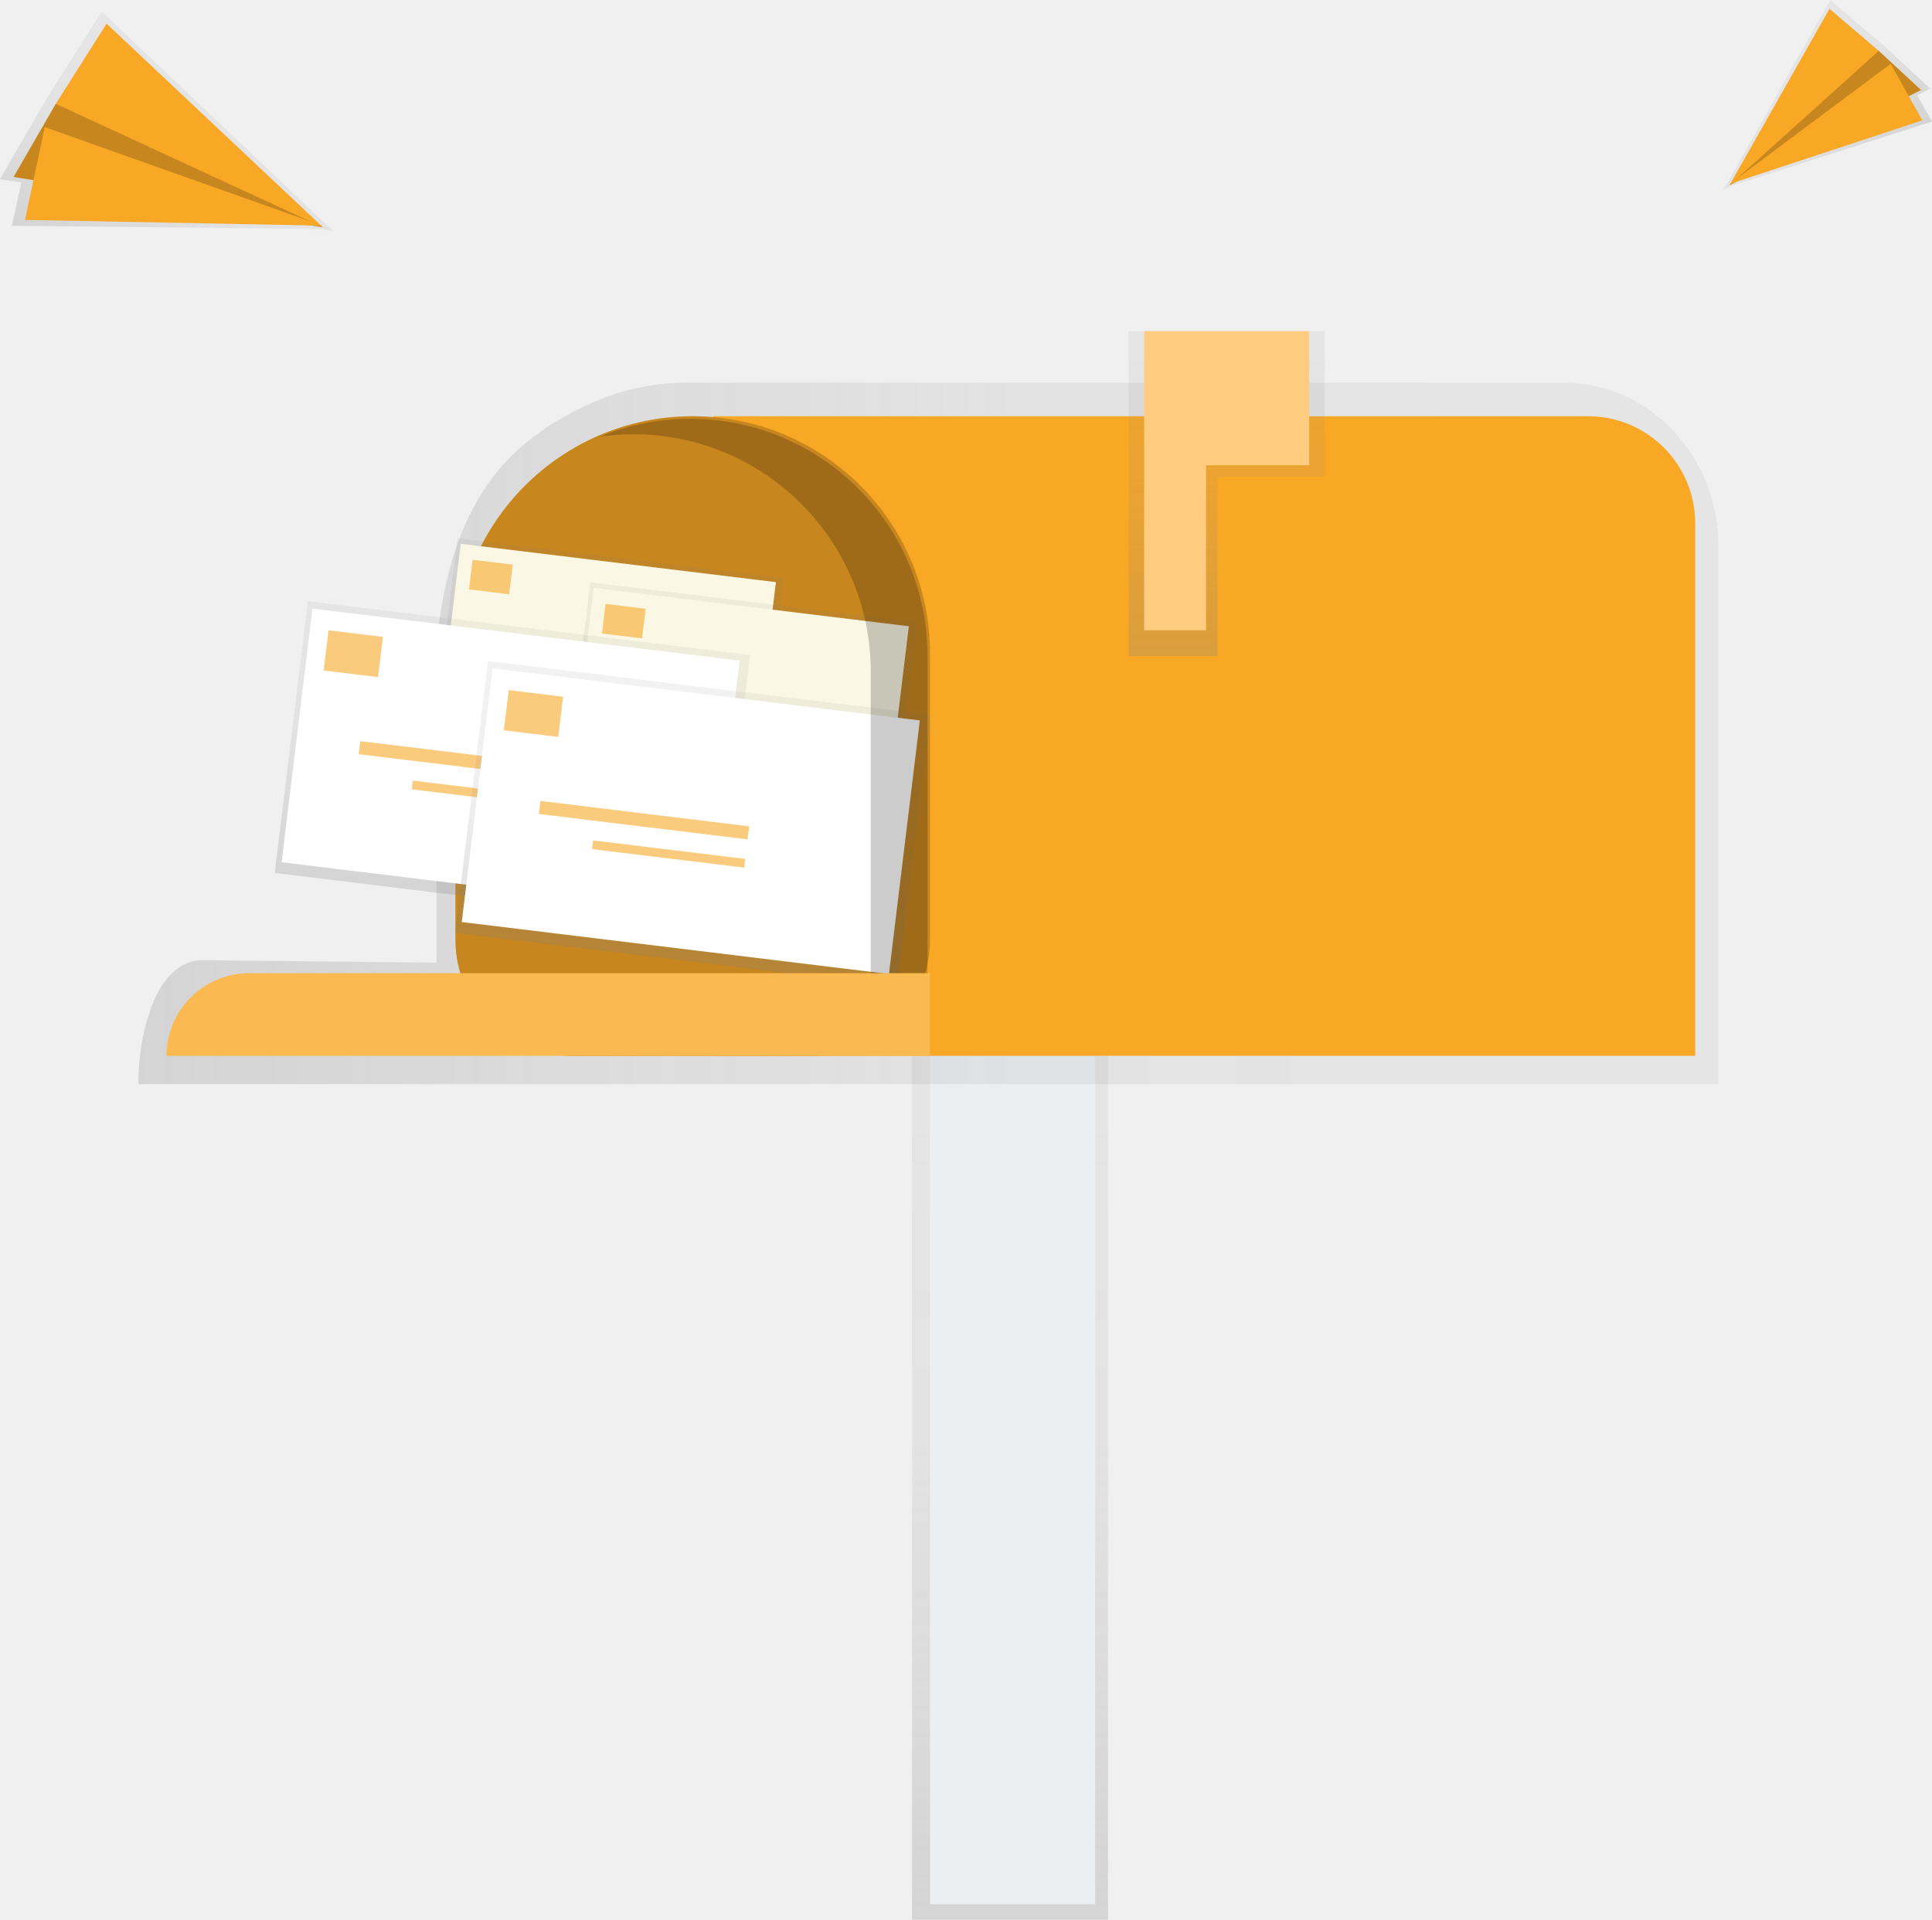
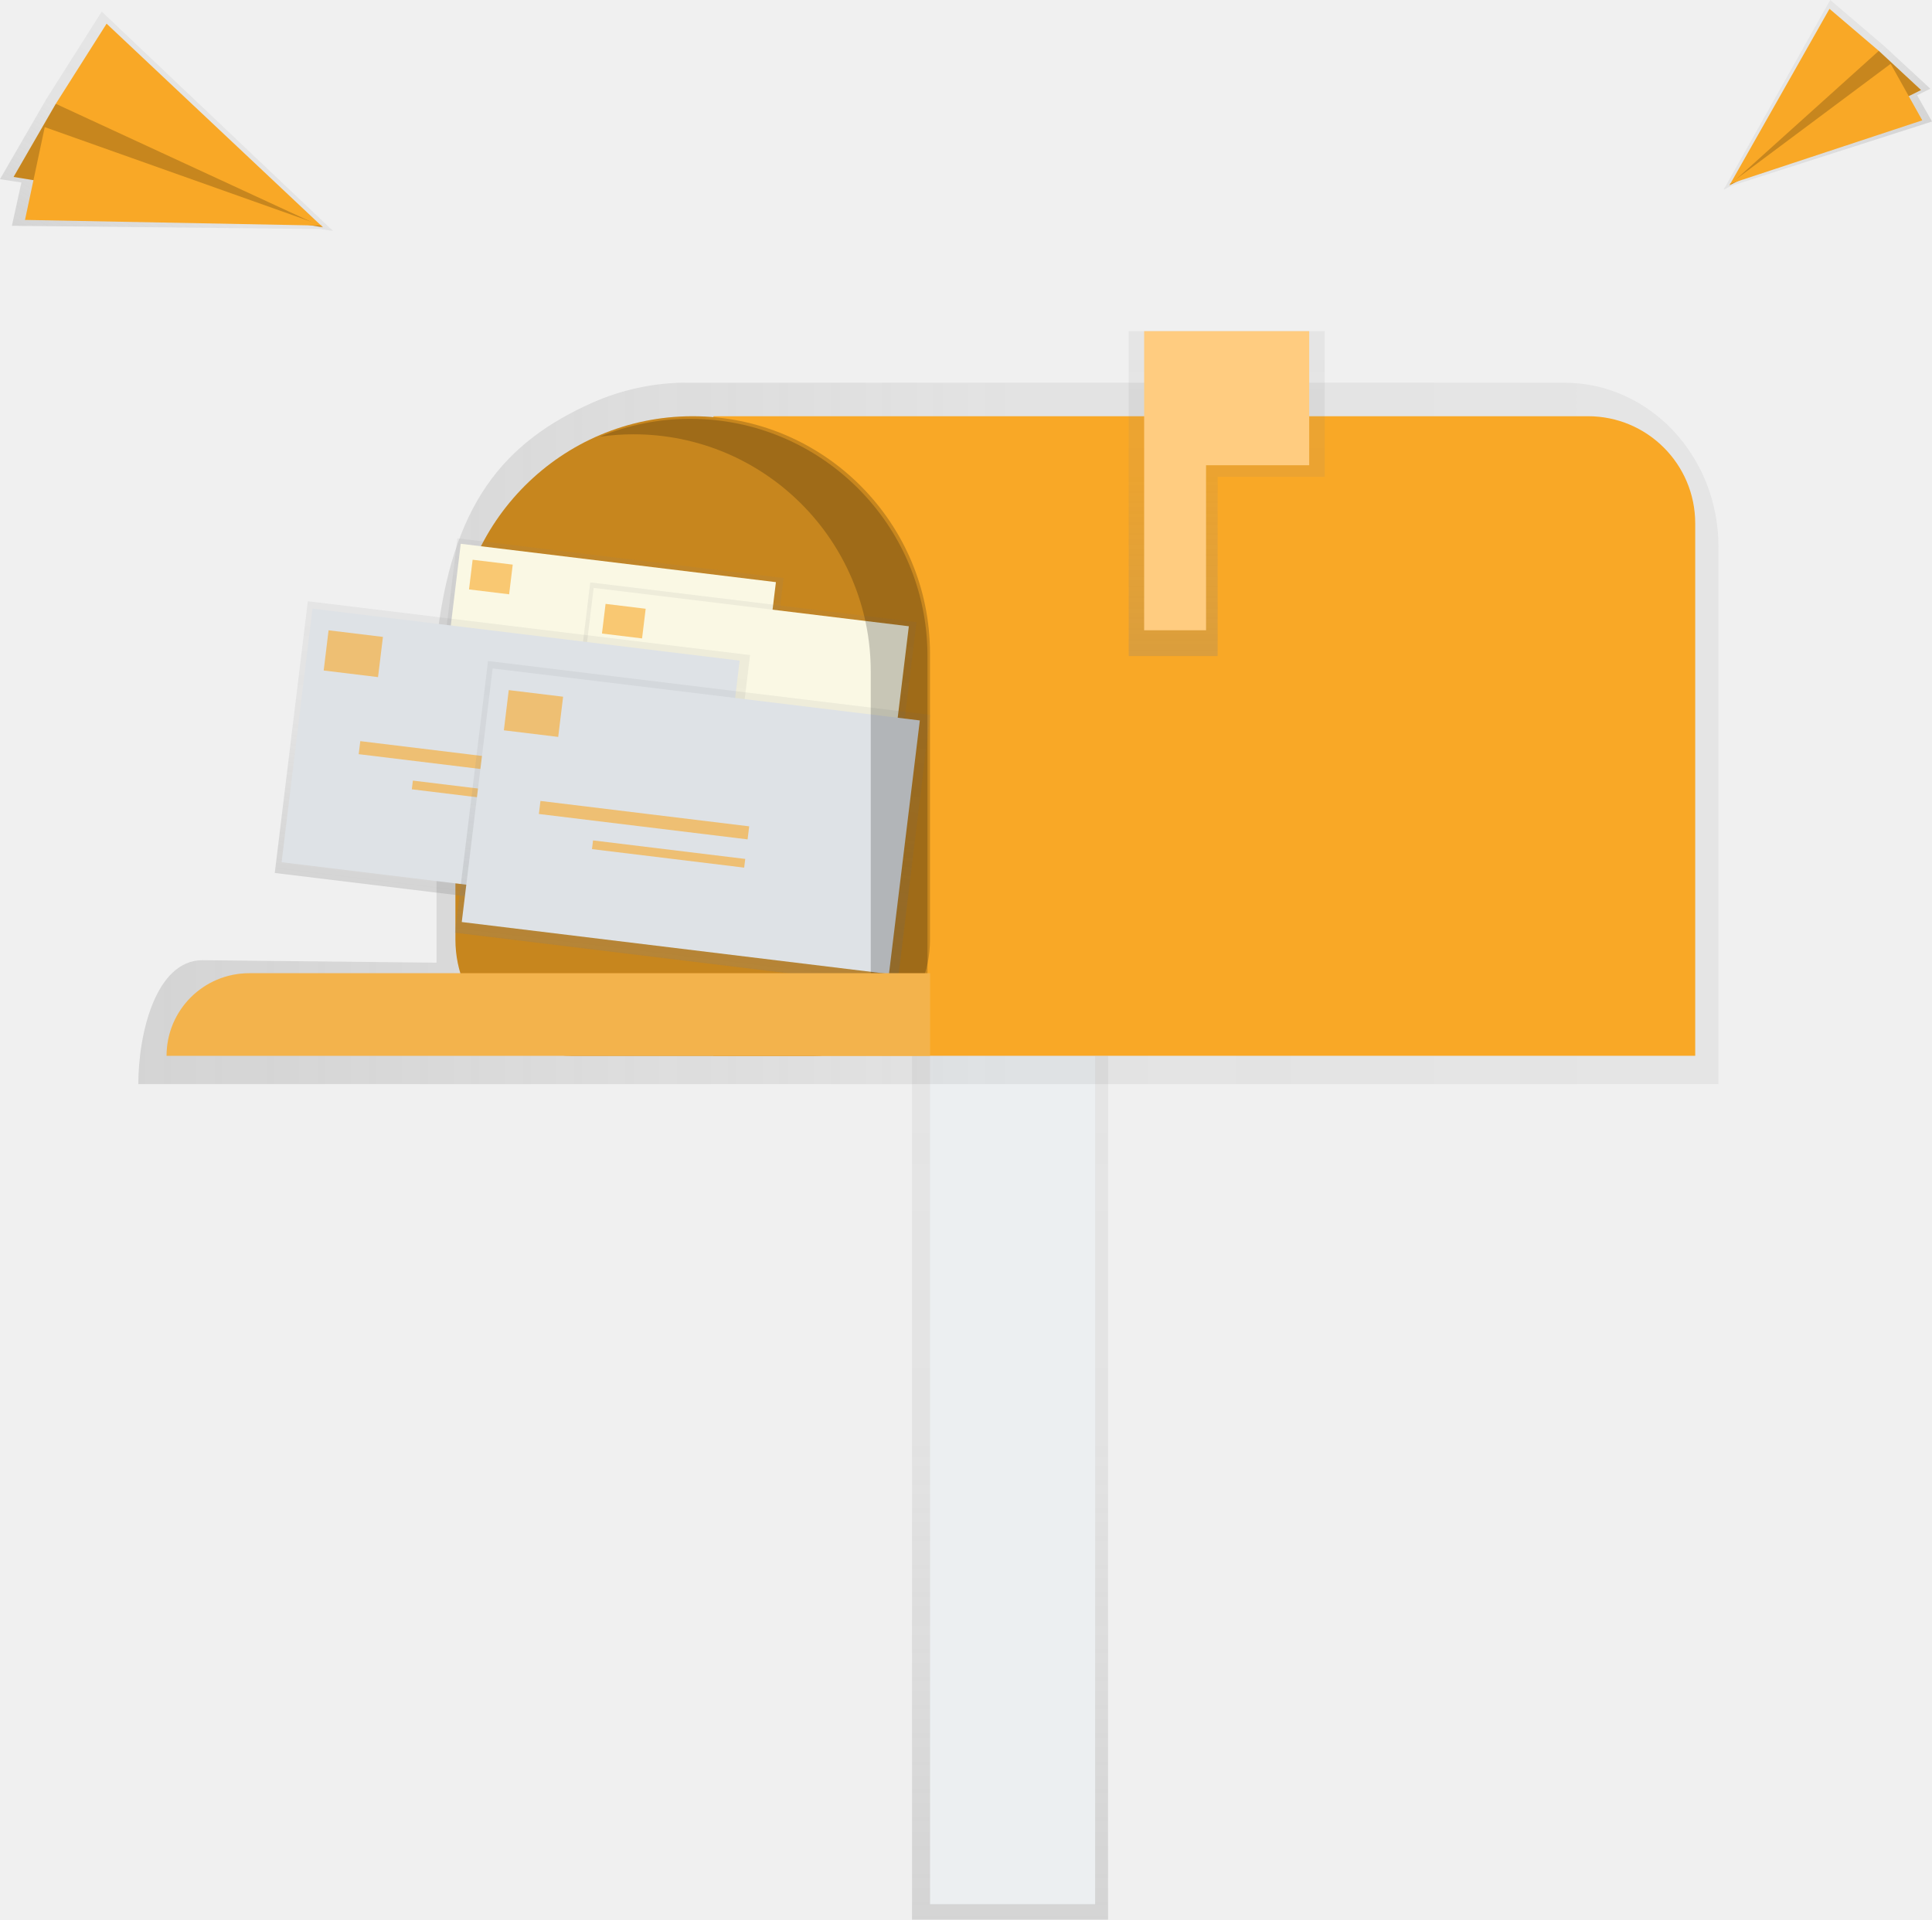
<svg xmlns="http://www.w3.org/2000/svg" xmlns:xlink="http://www.w3.org/1999/xlink" id="b9950e65-c983-427f-969f-411e60d4718f" data-name="Layer 1" width="733.51" height="728.97" viewBox="0 0 733.51 728.97">
  <defs>
    <linearGradient id="1e50e1f7-79f5-452b-a40c-a2d98084d9bb" x1="383.47" y1="728.97" x2="383.47" y2="400.92" gradientUnits="userSpaceOnUse">
      <stop offset="0" stop-color="gray" stop-opacity="0.25" />
      <stop offset="0.54" stop-color="gray" stop-opacity="0.12" />
      <stop offset="1" stop-color="gray" stop-opacity="0.1" />
    </linearGradient>
    <linearGradient id="065ea879-0bf6-43b6-9672-9e36e849f5ca" x1="238.26" y1="361.82" x2="838.21" y2="361.82" xlink:href="#1e50e1f7-79f5-452b-a40c-a2d98084d9bb" />
    <linearGradient id="459818a5-69c2-4f7f-8bb2-5507c3d29640" x1="465.73" y1="249.13" x2="465.73" y2="125.75" xlink:href="#1e50e1f7-79f5-452b-a40c-a2d98084d9bb" />
    <linearGradient id="2f211934-bfe1-48dc-bf69-4a6889a77622" x1="264.33" y1="382.43" x2="264.33" y2="305.75" gradientTransform="matrix(0, -1, -1, 0, 760.81, 597.66)" xlink:href="#1e50e1f7-79f5-452b-a40c-a2d98084d9bb" />
    <linearGradient id="fdaec826-1474-477a-aab7-79681abb65ed" x1="212.21" y1="392.96" x2="212.21" y2="316.28" gradientTransform="matrix(0, -1, -1, 0, 821.81, 562.29)" xlink:href="#1e50e1f7-79f5-452b-a40c-a2d98084d9bb" />
    <linearGradient id="230aae4a-4ba3-43a0-a33b-500e3dc2a25d" x1="295.6" y1="440.27" x2="295.6" y2="336.33" gradientTransform="matrix(0, -1, -1, 0, 768.63, 669.04)" xlink:href="#1e50e1f7-79f5-452b-a40c-a2d98084d9bb" />
    <linearGradient id="598da11b-697d-4f9c-9fd7-d6849a884081" x1="224.95" y1="454.54" x2="224.95" y2="350.6" gradientTransform="matrix(0, -1, -1, 0, 851.31, 621.1)" xlink:href="#1e50e1f7-79f5-452b-a40c-a2d98084d9bb" />
    <linearGradient id="1b1d52ac-2d33-4d8b-a499-27df2fc326e7" x1="627.39" y1="372.38" x2="627.39" y2="313.03" gradientTransform="matrix(-0.65, 0.76, 0.76, 0.65, 837.43, -649.66)" xlink:href="#1e50e1f7-79f5-452b-a40c-a2d98084d9bb" />
    <linearGradient id="72adf1b2-6031-4d64-80db-157af34e8b1b" x1="303.02" y1="618.34" x2="303.02" y2="531.38" gradientTransform="translate(117.27 -574.84) rotate(32.36)" xlink:href="#1e50e1f7-79f5-452b-a40c-a2d98084d9bb" />
  </defs>
  <rect x="346.26" y="400.92" width="74.42" height="328.05" fill="url(#1e50e1f7-79f5-452b-a40c-a2d98084d9bb)" />
  <rect x="353.11" y="400.92" width="62.67" height="322.18" fill="#eceff1" />
  <path d="M779.59,228.64H444.43A88.94,88.94,0,0,0,411,236.09c-34.07,15.1-53.9,38.8-59.5,91.36V448.88l-88.81-.94c-17.86,0-24.39,28.08-24.39,47.06H838.21V290.93C838.21,256.53,812,228.64,779.59,228.64Z" transform="translate(-185.78 -83.31)" fill="url(#065ea879-0bf6-43b6-9672-9e36e849f5ca)" />
  <path d="M270.85,158.06H602.93a40.68,40.68,0,0,1,40.68,40.68V400.92a0,0,0,0,1,0,0H270.85a0,0,0,0,1,0,0V158.06A0,0,0,0,1,270.85,158.06Z" fill="#f9a826" />
  <path d="M263,158.06h0a90.09,90.09,0,0,1,90.09,90.09V356.83A44.09,44.09,0,0,1,309,400.92H217a44.09,44.09,0,0,1-44.09-44.09V248.15A90.09,90.09,0,0,1,263,158.06Z" fill="#f9a826" />
  <path d="M263,158.06h0a90.09,90.09,0,0,1,90.09,90.09V356.83A44.09,44.09,0,0,1,309,400.92H217a44.09,44.09,0,0,1-44.09-44.09V248.15A90.09,90.09,0,0,1,263,158.06Z" opacity="0.2" />
  <polygon points="502.94 125.75 456.43 125.75 428.52 125.75 428.52 181.06 428.52 249.13 462.3 249.13 462.3 181.06 502.94 181.06 502.94 125.75" fill="url(#459818a5-69c2-4f7f-8bb2-5507c3d29640)" />
  <polygon points="497.06 125.75 457.89 125.75 434.39 125.75 434.39 176.67 434.39 239.34 457.89 239.34 457.89 176.67 497.06 176.67 497.06 125.75" fill="#ffcc80" />
  <rect x="378.38" y="270.95" width="76.68" height="124.77" transform="translate(-150.31 623.41) rotate(-83.06)" fill="url(#2f211934-bfe1-48dc-bf69-4a6889a77622)" />
  <rect x="380.44" y="272.35" width="71.56" height="120.54" transform="translate(-150.04 622.28) rotate(-83.06)" fill="#faf8e4" />
  <g opacity="0.6">
    <rect x="364.5" y="296.74" width="15.34" height="11.35" transform="translate(519.27 564.29) rotate(-173.06)" fill="#f9a826" />
    <rect x="373.69" y="330.46" width="58.89" height="3.68" transform="translate(577.37 627.57) rotate(-173.06)" fill="#f9a826" />
    <rect x="388.54" y="340.56" width="42.94" height="2.45" transform="translate(589.93 647.31) rotate(-173.06)" fill="#f9a826" />
  </g>
  <rect x="428.85" y="287.7" width="76.68" height="124.77" transform="translate(-122.57 688.23) rotate(-83.06)" fill="url(#fdaec826-1474-477a-aab7-79681abb65ed)" />
  <rect x="430.91" y="289.1" width="71.56" height="120.54" transform="translate(-122.3 687.11) rotate(-83.06)" fill="#faf8e4" />
  <g opacity="0.6">
    <rect x="414.96" y="313.49" width="15.34" height="11.35" transform="translate(617.81 603.77) rotate(-173.06)" fill="#f9a826" />
    <rect x="424.15" y="347.21" width="58.89" height="3.68" transform="translate(675.91 667.05) rotate(-173.06)" fill="#f9a826" />
    <rect x="439.01" y="357.31" width="42.94" height="2.45" transform="translate(688.46 686.79) rotate(-173.06)" fill="#f9a826" />
  </g>
  <rect x="328.36" y="288.88" width="103.94" height="169.12" transform="translate(-222.12 622.55) rotate(-83.06)" fill="url(#230aae4a-4ba3-43a0-a33b-500e3dc2a25d)" />
-   <rect x="331.16" y="290.78" width="97.01" height="163.39" transform="translate(-221.75 621.02) rotate(-83.06)" fill="#fff" />
+   <rect x="331.16" y="290.78" width="97.01" height="163.39" transform="translate(-221.75 621.02) rotate(-83.06)" fill="#dee2e6" />
  <g opacity="0.6">
    <rect x="309.54" y="323.84" width="20.79" height="15.38" transform="translate(411.67 616) rotate(-173.06)" fill="#f9a826" />
    <rect x="322" y="369.54" width="79.83" height="4.99" transform="translate(490.42 701.78) rotate(-173.06)" fill="#f9a826" />
    <rect x="342.13" y="383.24" width="58.21" height="3.33" transform="translate(507.45 728.54) rotate(-173.06)" fill="#f9a826" />
  </g>
  <rect x="396.77" y="311.59" width="103.94" height="169.12" transform="translate(-184.52 710.41) rotate(-83.06)" fill="url(#598da11b-697d-4f9c-9fd7-d6849a884081)" />
-   <rect x="399.56" y="313.48" width="97.01" height="163.39" transform="translate(-184.15 708.89) rotate(-83.06)" fill="#fff" />
+   <rect x="399.56" y="313.48" width="97.01" height="163.39" transform="translate(-184.15 708.89) rotate(-83.06)" fill="#dee2e6" />
  <g opacity="0.6">
    <rect x="377.95" y="346.55" width="20.79" height="15.38" transform="translate(545.24 669.52) rotate(-173.06)" fill="#f9a826" />
    <rect x="390.41" y="392.25" width="79.83" height="4.99" transform="translate(623.99 755.3) rotate(-173.06)" fill="#f9a826" />
    <rect x="410.54" y="405.94" width="58.21" height="3.33" transform="translate(641.02 782.05) rotate(-173.06)" fill="#f9a826" />
  </g>
  <path d="M447.82,242.35h0a89.8,89.8,0,0,0-34.35,6.8,90.77,90.77,0,0,1,12.81-.92h0a90.09,90.09,0,0,1,90.09,90.09v143h21.54V332.44A90.09,90.09,0,0,0,447.82,242.35Z" transform="translate(-185.78 -83.31)" opacity="0.2" />
  <path d="M94.59,369.58H353.11a0,0,0,0,1,0,0v31.34a0,0,0,0,1,0,0H63.25a0,0,0,0,1,0,0v0A31.34,31.34,0,0,1,94.59,369.58Z" fill="#f9a826" />
-   <path d="M94.59,369.58H353.11a0,0,0,0,1,0,0v31.34a0,0,0,0,1,0,0H63.25a0,0,0,0,1,0,0v0A31.34,31.34,0,0,1,94.59,369.58Z" fill="#fff" opacity="0.2" />
+   <path d="M94.59,369.58H353.11a0,0,0,0,1,0,0v31.34a0,0,0,0,1,0,0H63.25a0,0,0,0,1,0,0v0A31.34,31.34,0,0,1,94.59,369.58Z" fill="#dee2e6" opacity="0.2" />
  <polygon points="657.37 70.58 654.4 72.03 654.74 71.42 654.48 71.5 654.85 71.23 694.87 0 715.33 17.45 732.89 33.7 727.85 36.16 733.51 46.15 657.37 70.58" fill="url(#1b1d52ac-2d33-4d8b-a499-27df2fc326e7)" />
  <polygon points="713.31 19.31 729.35 34.19 656.63 70.34 695.33 20.74 713.31 19.31" fill="#f9a826" />
  <polygon points="713.31 19.31 729.35 34.19 656.63 70.34 695.33 20.74 713.31 19.31" opacity="0.2" />
  <polygon points="694.59 3.35 656.63 70.34 713.31 19.31 694.59 3.35" fill="#f9a826" />
  <polygon points="729.82 45.7 656.71 69.85 717.82 24.23 729.82 45.7" fill="#f9a826" />
  <polygon points="121.67 86.97 126.45 87.71 125.71 87.01 126.12 87.01 125.48 86.79 38.62 4.42 17.54 37.69 0 68.04 8.12 69.3 4.52 85.74 121.67 86.97" fill="url(#72adf1b2-6031-4d64-80db-157af34e8b1b)" />
  <polygon points="21.18 39.42 5.16 67.19 122.6 86.31 46.96 33.64 21.18 39.42" fill="#f9a826" />
  <polygon points="21.18 39.42 5.16 67.19 122.6 86.31 46.96 33.64 21.18 39.42" opacity="0.2" />
  <polygon points="40.47 8.99 122.6 86.31 21.18 39.42 40.47 8.99" fill="#f9a826" />
  <polygon points="9.49 83.51 122.28 85.67 16.99 48.27 9.49 83.51" fill="#f9a826" />
</svg>
